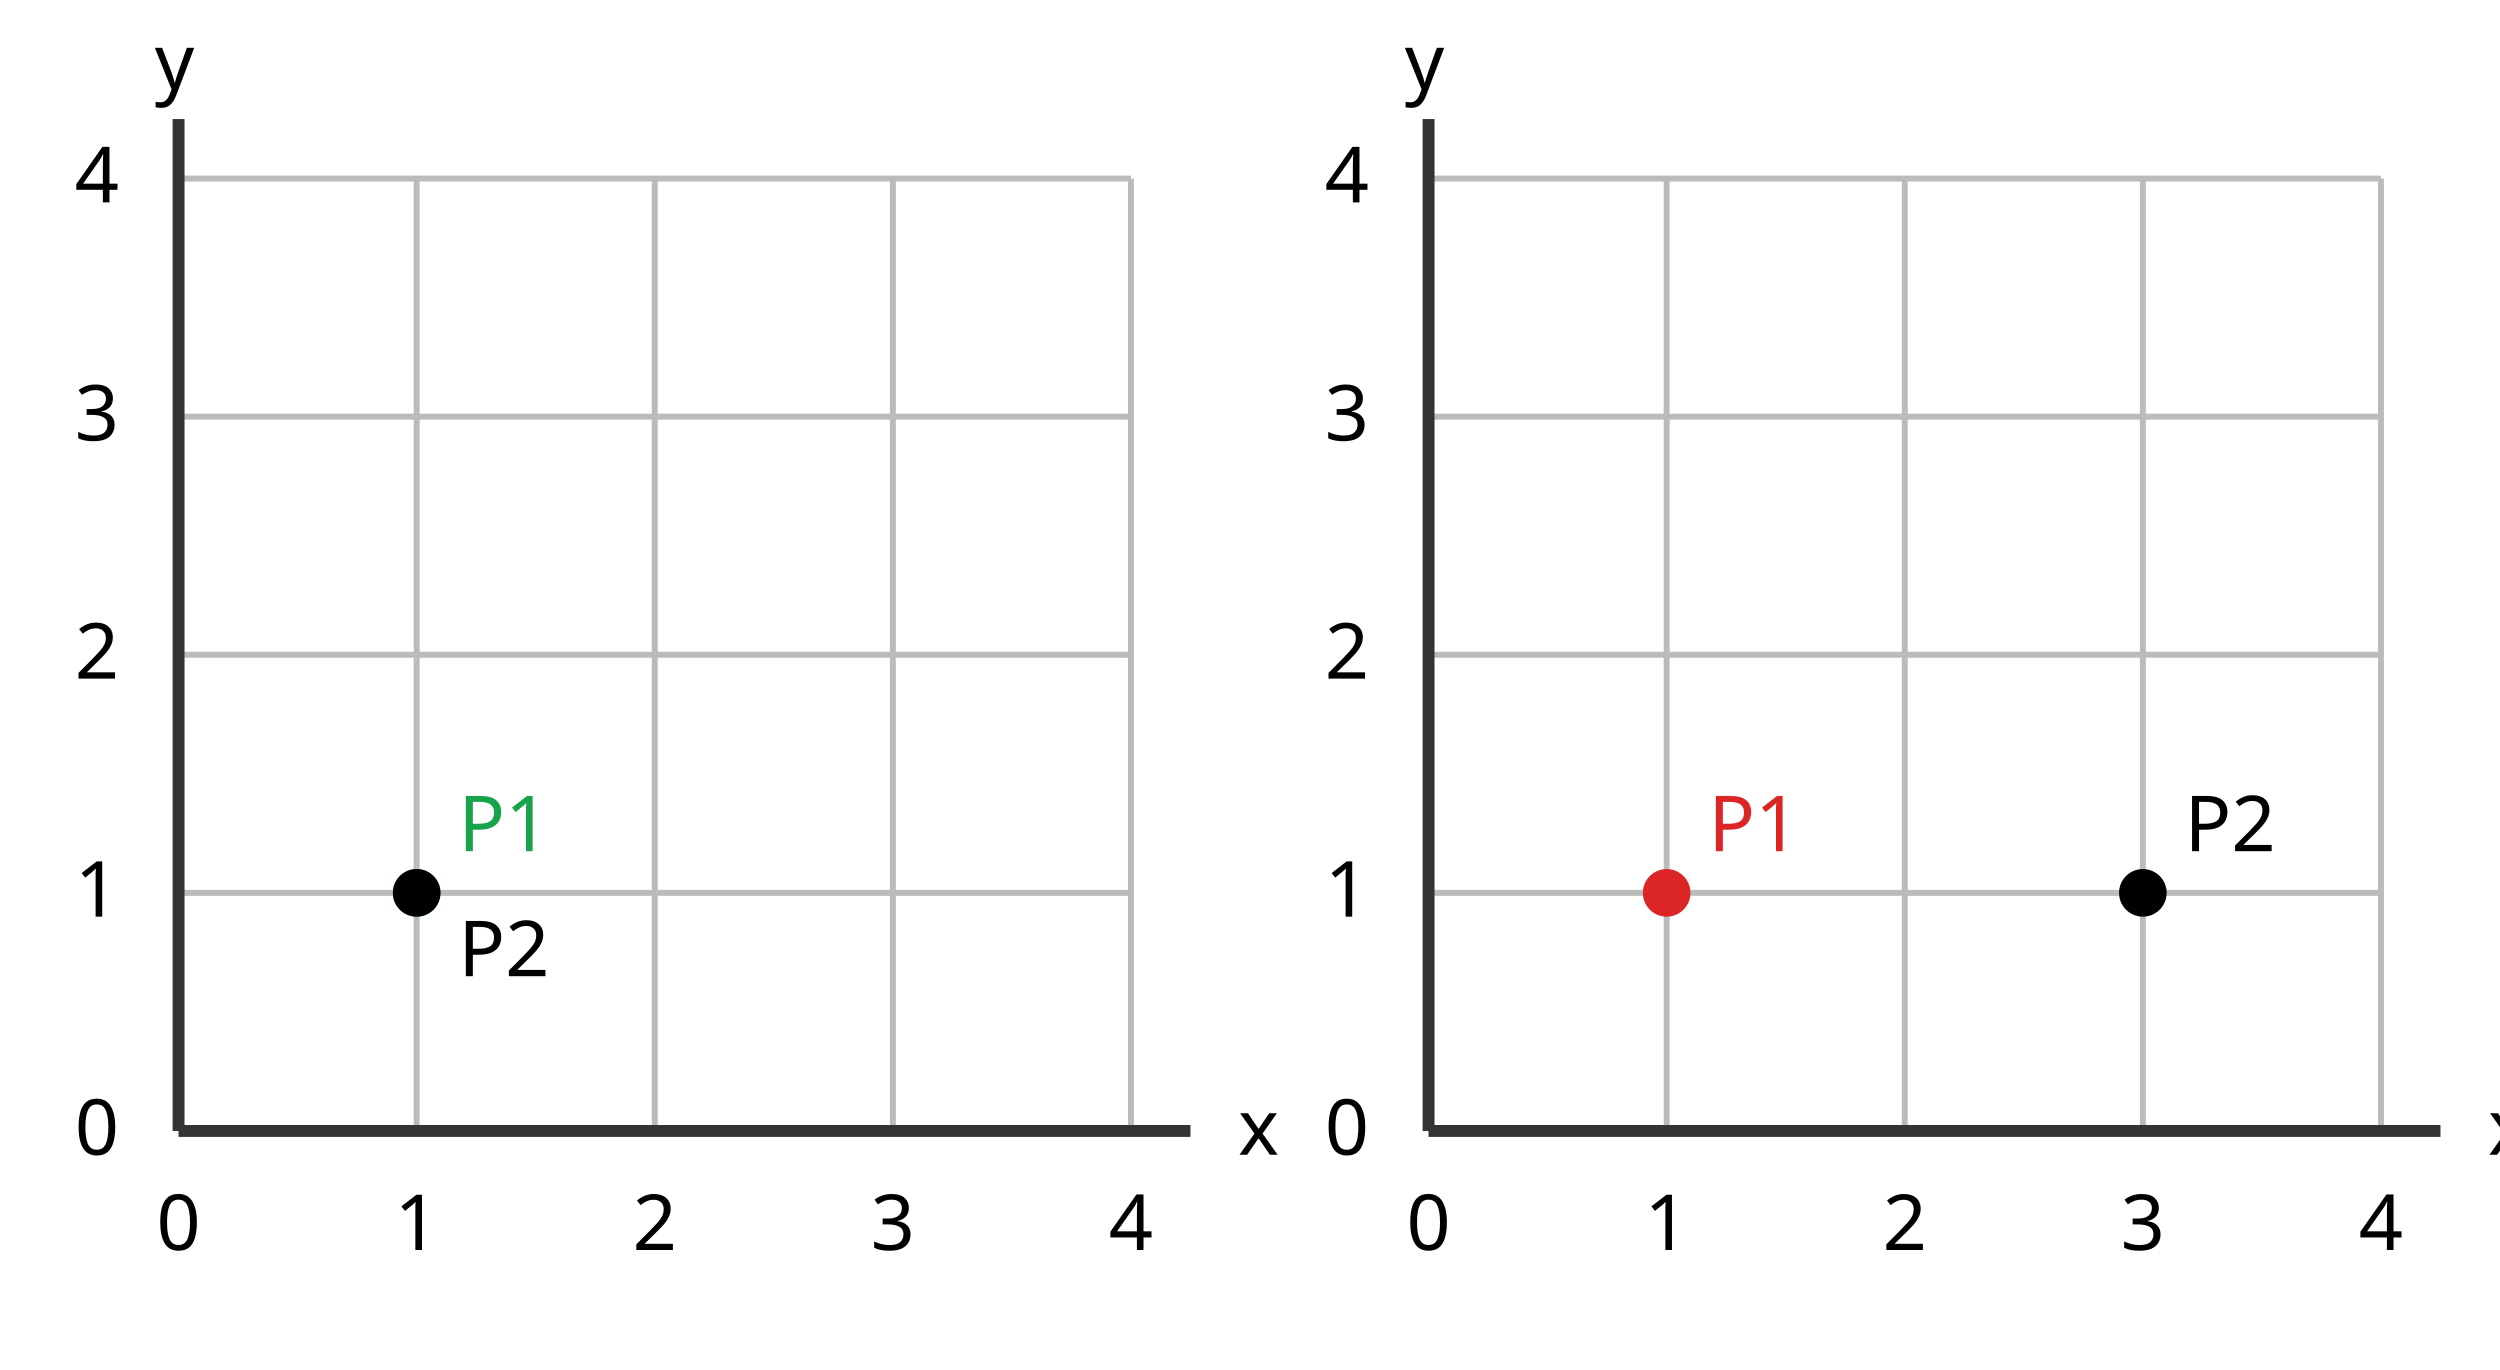
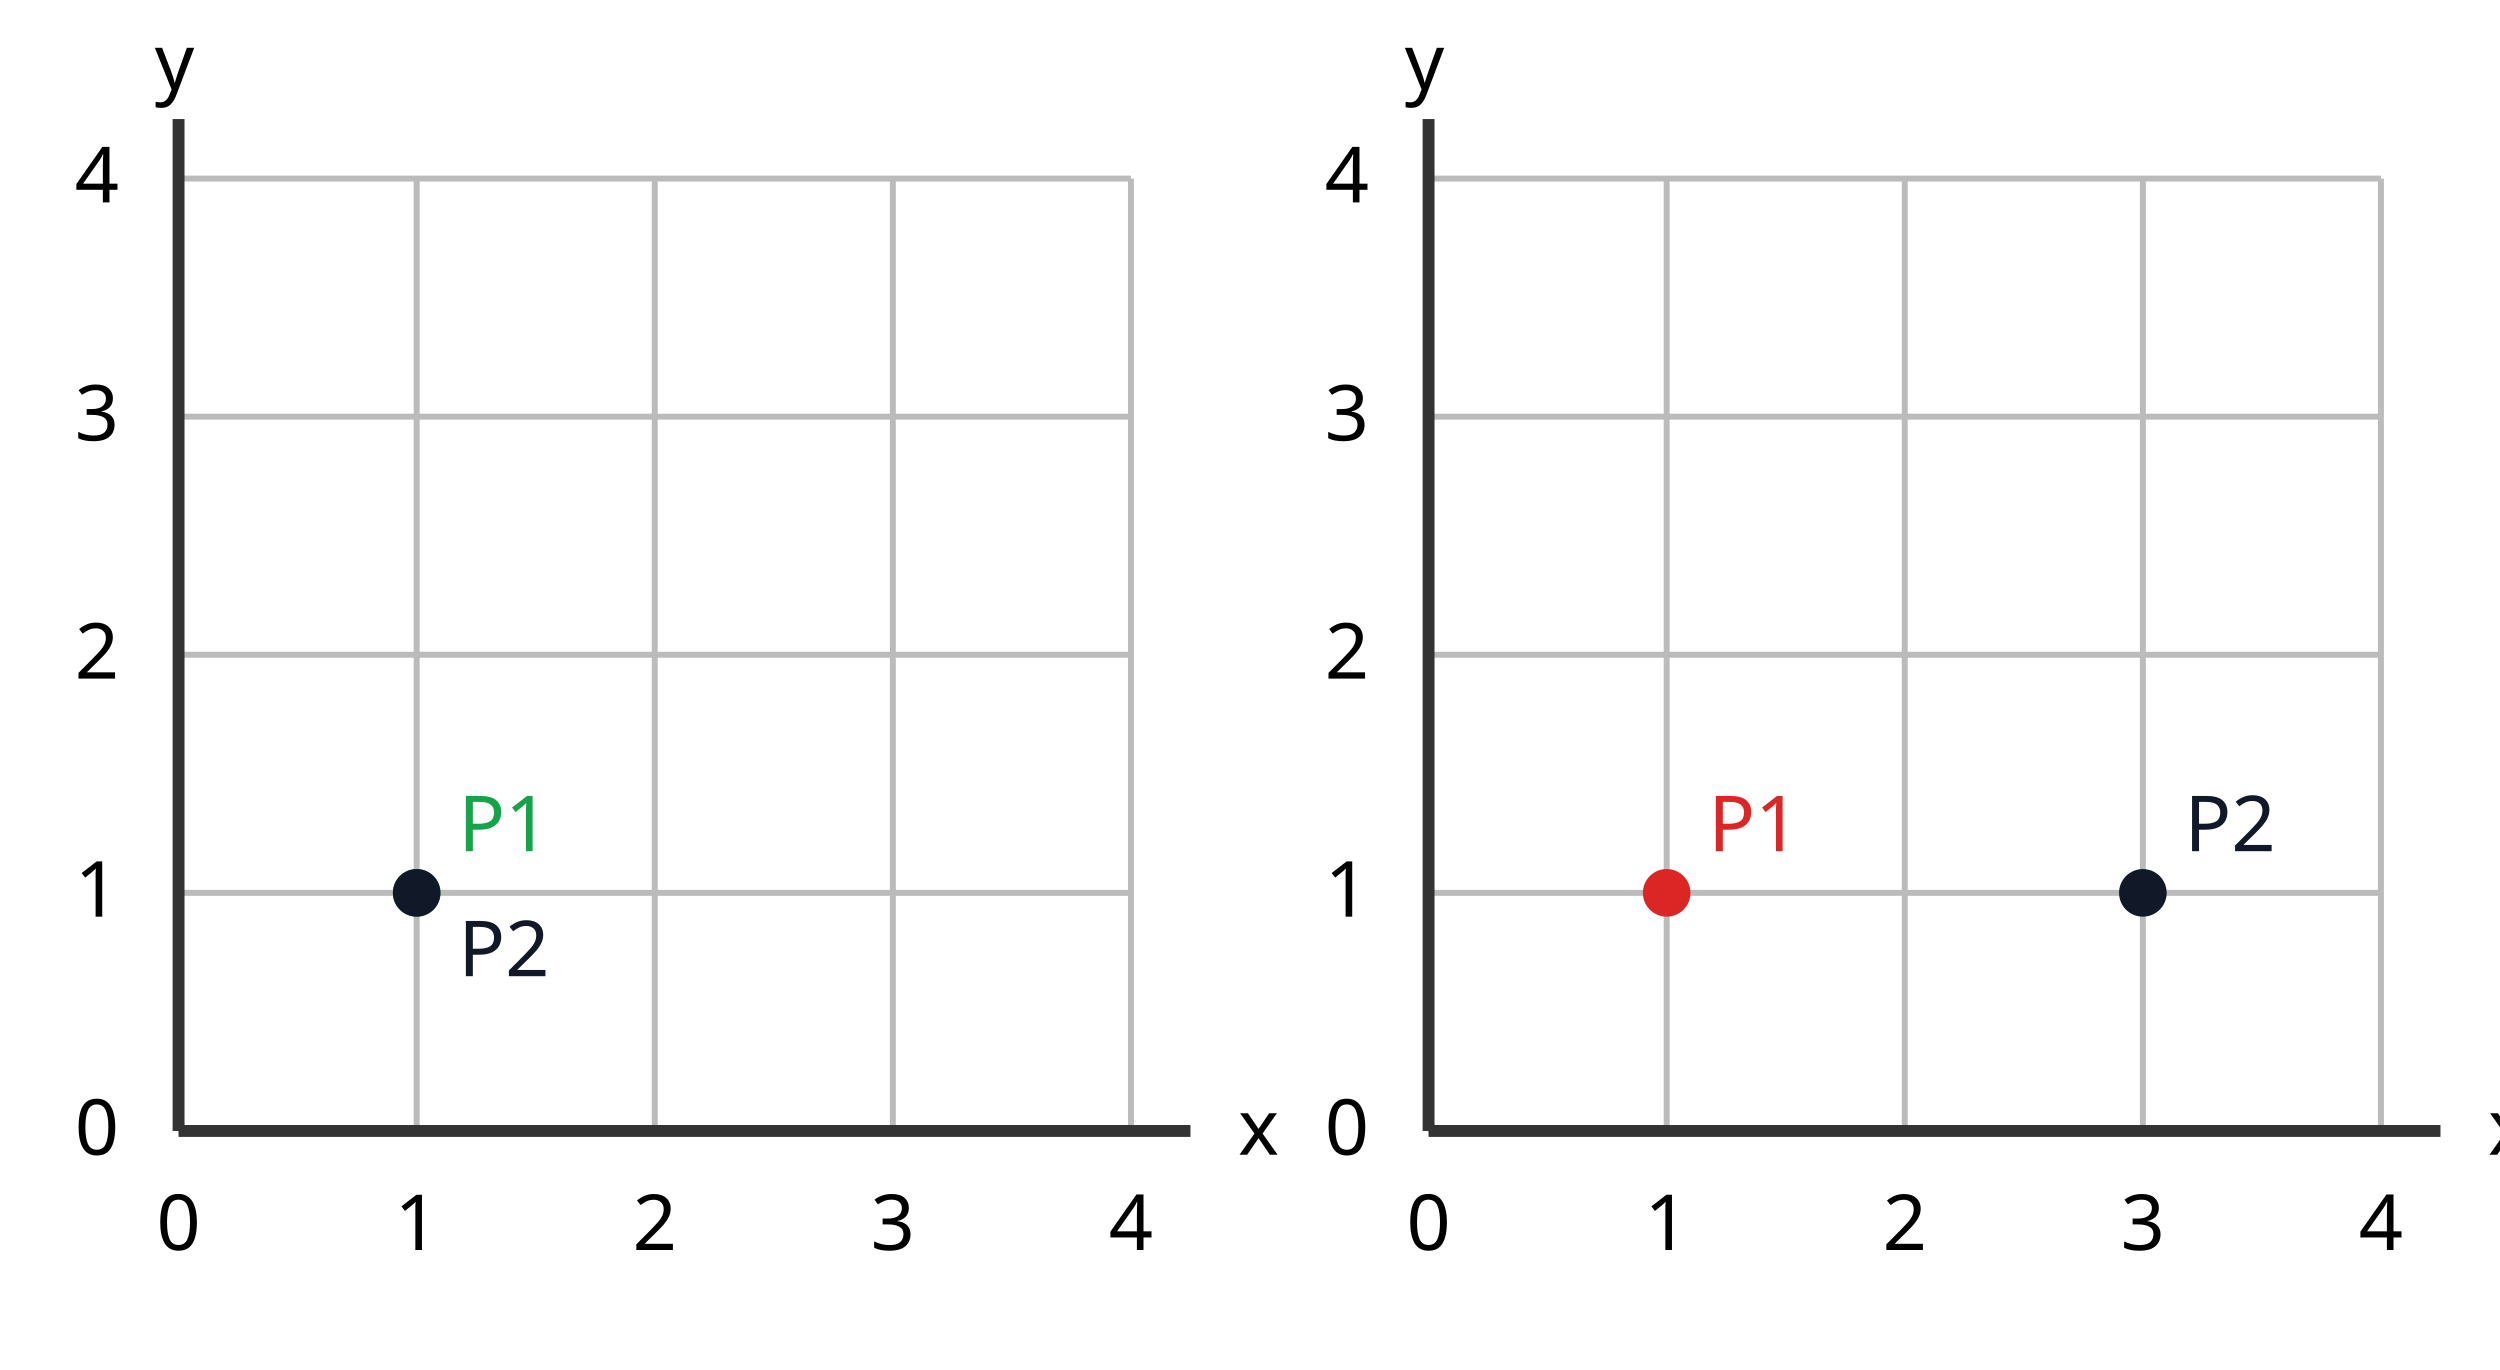
<svg xmlns="http://www.w3.org/2000/svg" width="420" height="230" viewBox="0 0 420 230">
-   <style>text{font:13px sans-serif}.grid{stroke:#bbb;stroke-width:1}.axis{stroke:#333;stroke-width:2}</style>
+   <style>text{font:13px sans-serif}.grid{stroke:#bbb;stroke-width:1}.axis{stroke:#333;stroke-width:2}.shape{fill:none;stroke-width:3}.endpoint{stroke:none}</style>
  <line class="grid" x1="30" y1="30" x2="30" y2="190" />
  <line class="grid" x1="30" y1="190" x2="190" y2="190" />
  <text x="30" y="210" text-anchor="middle">0</text>
  <text x="20" y="194" text-anchor="end">0</text>
  <line class="grid" x1="70" y1="30" x2="70" y2="190" />
  <line class="grid" x1="30" y1="150" x2="190" y2="150" />
  <text x="70" y="210" text-anchor="middle">1</text>
  <text x="20" y="154" text-anchor="end">1</text>
  <line class="grid" x1="110" y1="30" x2="110" y2="190" />
  <line class="grid" x1="30" y1="110" x2="190" y2="110" />
  <text x="110" y="210" text-anchor="middle">2</text>
  <text x="20" y="114" text-anchor="end">2</text>
  <line class="grid" x1="150" y1="30" x2="150" y2="190" />
  <line class="grid" x1="30" y1="70" x2="190" y2="70" />
  <text x="150" y="210" text-anchor="middle">3</text>
  <text x="20" y="74" text-anchor="end">3</text>
  <line class="grid" x1="190" y1="30" x2="190" y2="190" />
  <line class="grid" x1="30" y1="30" x2="190" y2="30" />
  <text x="190" y="210" text-anchor="middle">4</text>
  <text x="20" y="34" text-anchor="end">4</text>
  <line class="axis" x1="30" y1="190" x2="200" y2="190" />
  <line class="axis" x1="30" y1="190" x2="30" y2="20" />
  <text x="208" y="194">x</text>
  <text x="26" y="15">y</text>
  <circle cx="70" cy="150" r="4" fill="#16a34a" />
  <text x="77" y="143" fill="#16a34a">P1</text>
-   <circle cx="70" cy="150" r="4" fill="black" />
-   <text x="77" y="164" fill="black">P2</text>
+   <circle cx="70" cy="150" r="4" fill="#111827" />
+   <text x="77" y="164" fill="#111827">P2</text>
  <line class="grid" x1="240" y1="30" x2="240" y2="190" />
  <line class="grid" x1="240" y1="190" x2="400" y2="190" />
  <text x="240" y="210" text-anchor="middle">0</text>
  <text x="230" y="194" text-anchor="end">0</text>
  <line class="grid" x1="280" y1="30" x2="280" y2="190" />
  <line class="grid" x1="240" y1="150" x2="400" y2="150" />
  <text x="280" y="210" text-anchor="middle">1</text>
  <text x="230" y="154" text-anchor="end">1</text>
  <line class="grid" x1="320" y1="30" x2="320" y2="190" />
  <line class="grid" x1="240" y1="110" x2="400" y2="110" />
  <text x="320" y="210" text-anchor="middle">2</text>
  <text x="230" y="114" text-anchor="end">2</text>
  <line class="grid" x1="360" y1="30" x2="360" y2="190" />
  <line class="grid" x1="240" y1="70" x2="400" y2="70" />
  <text x="360" y="210" text-anchor="middle">3</text>
  <text x="230" y="74" text-anchor="end">3</text>
  <line class="grid" x1="400" y1="30" x2="400" y2="190" />
  <line class="grid" x1="240" y1="30" x2="400" y2="30" />
  <text x="400" y="210" text-anchor="middle">4</text>
  <text x="230" y="34" text-anchor="end">4</text>
  <line class="axis" x1="240" y1="190" x2="410" y2="190" />
  <line class="axis" x1="240" y1="190" x2="240" y2="20" />
  <text x="418" y="194">x</text>
  <text x="236" y="15">y</text>
  <circle cx="280" cy="150" r="4" fill="#dc2626" />
  <text x="287" y="143" fill="#dc2626">P1</text>
-   <circle cx="360" cy="150" r="4" fill="black" />
-   <text x="367" y="143" fill="black">P2</text>
+   <circle cx="360" cy="150" r="4" fill="#111827" />
+   <text x="367" y="143" fill="#111827">P2</text>
</svg>
